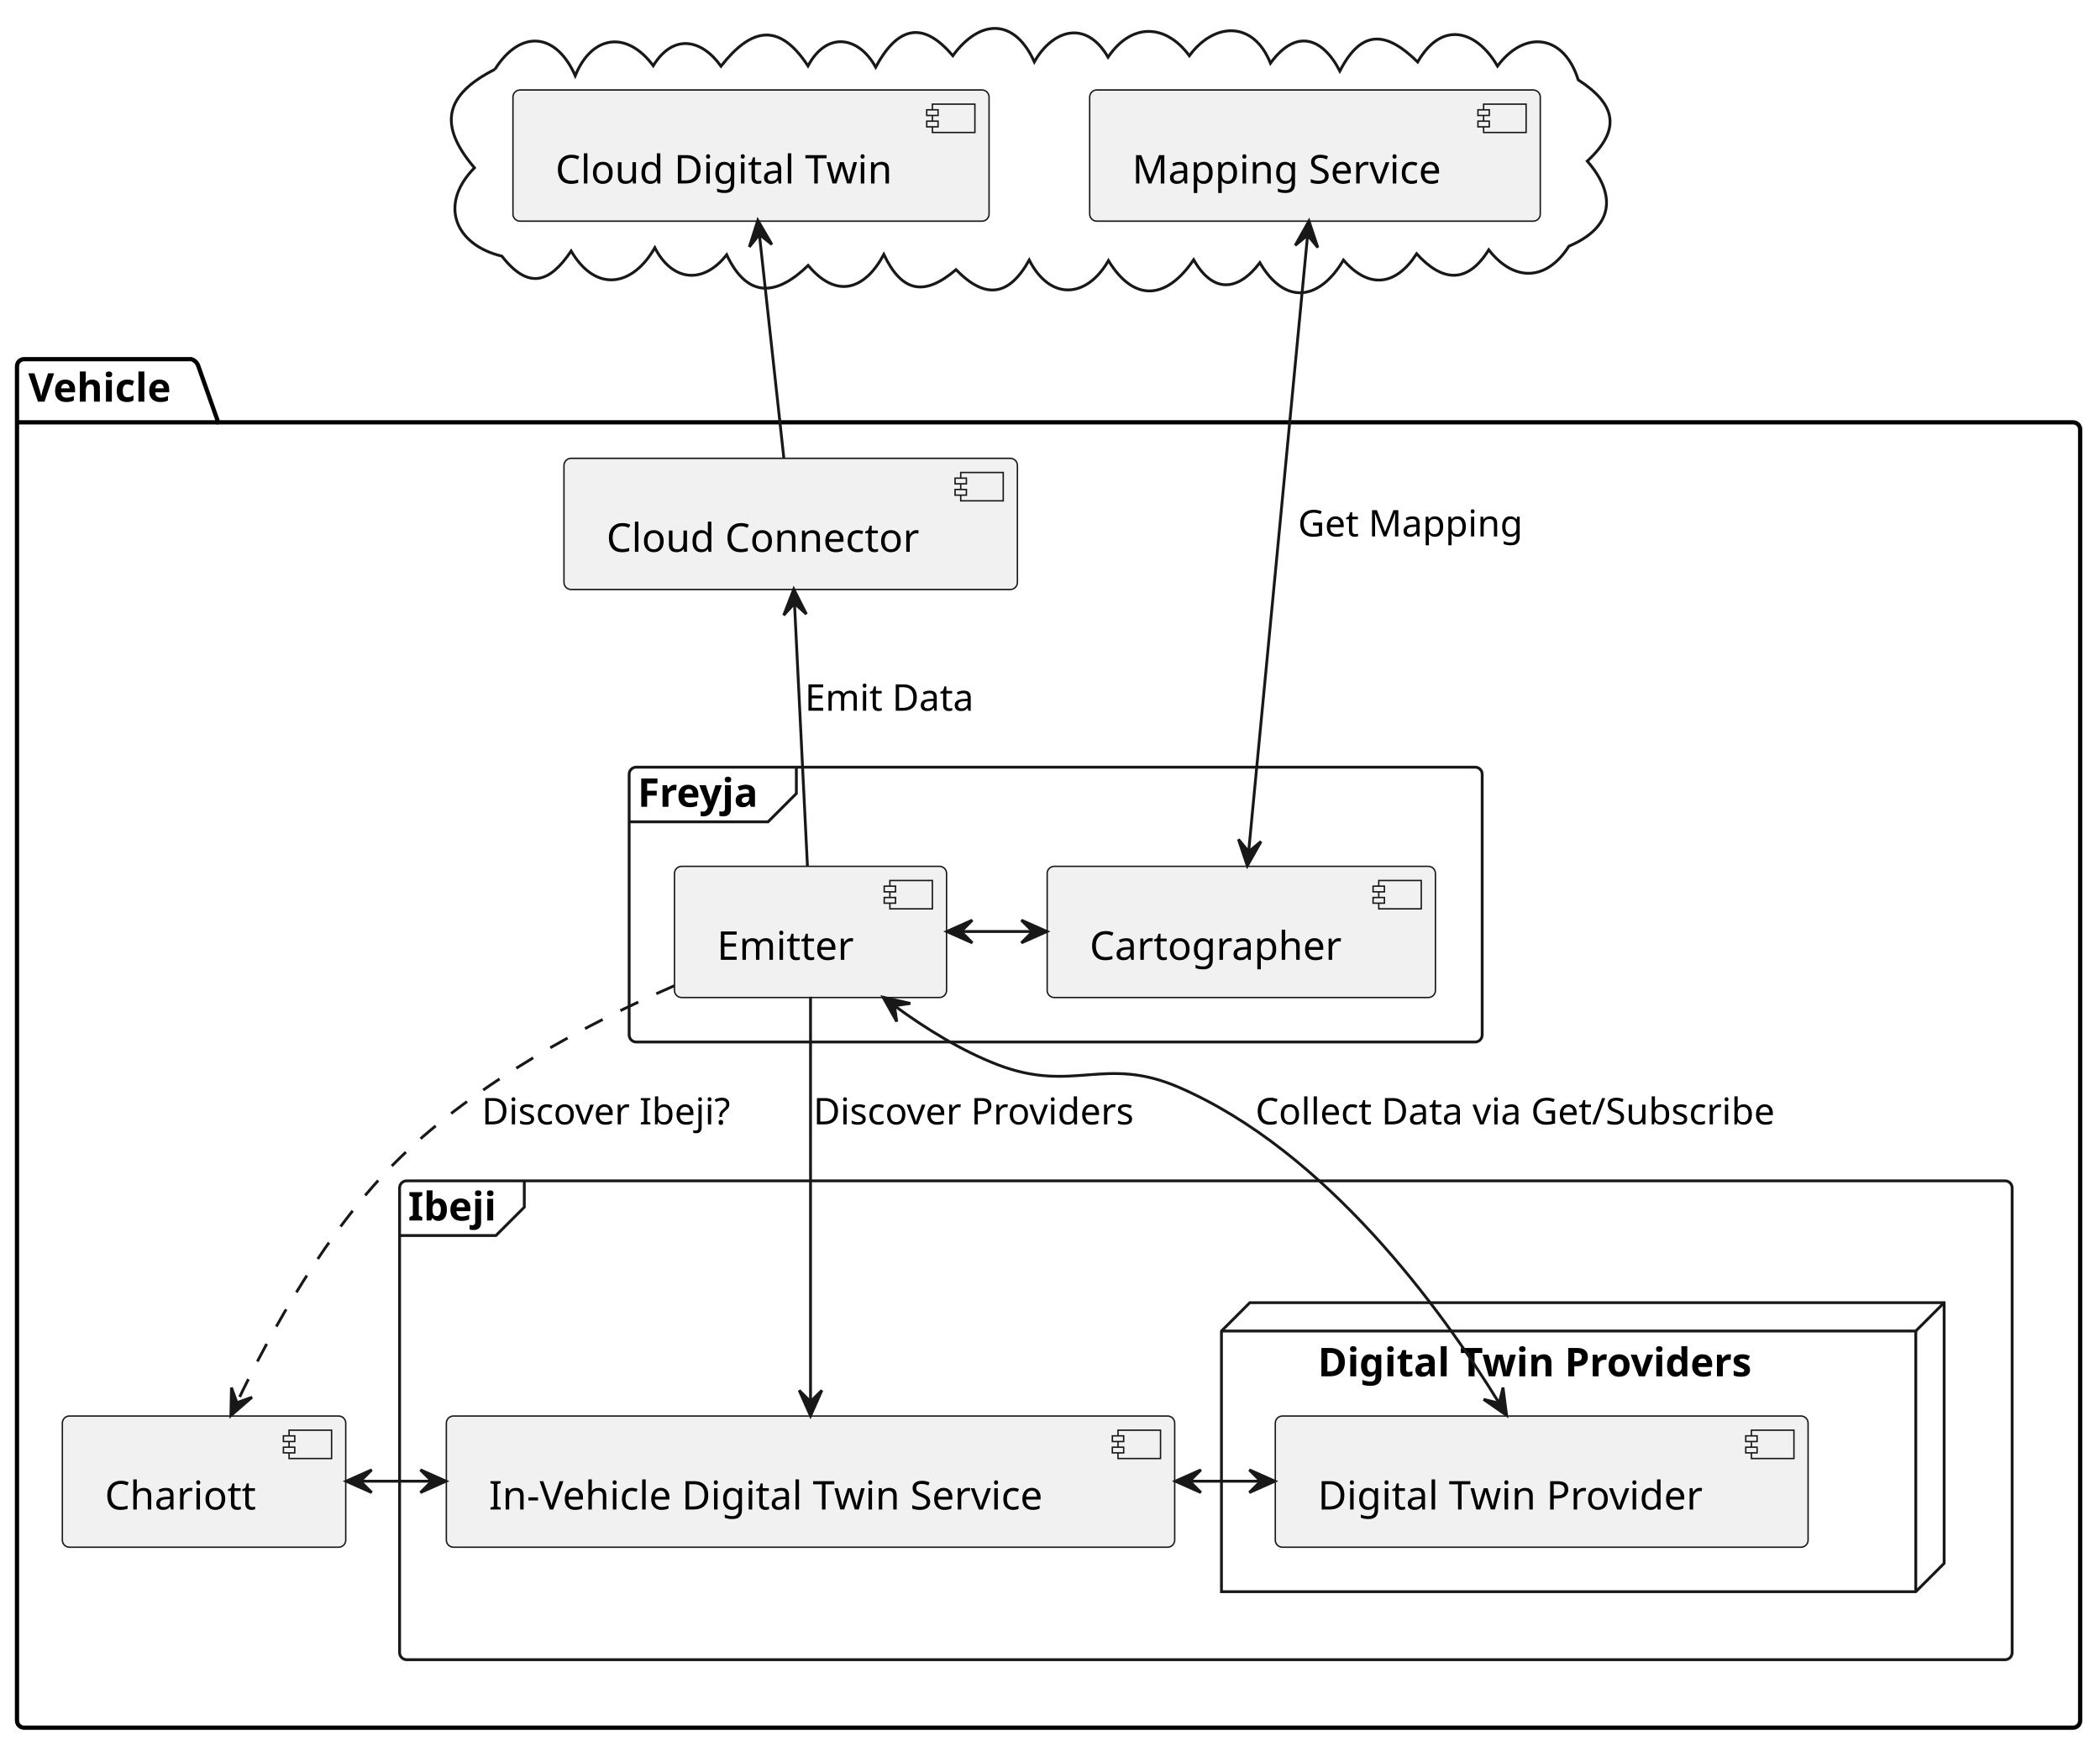
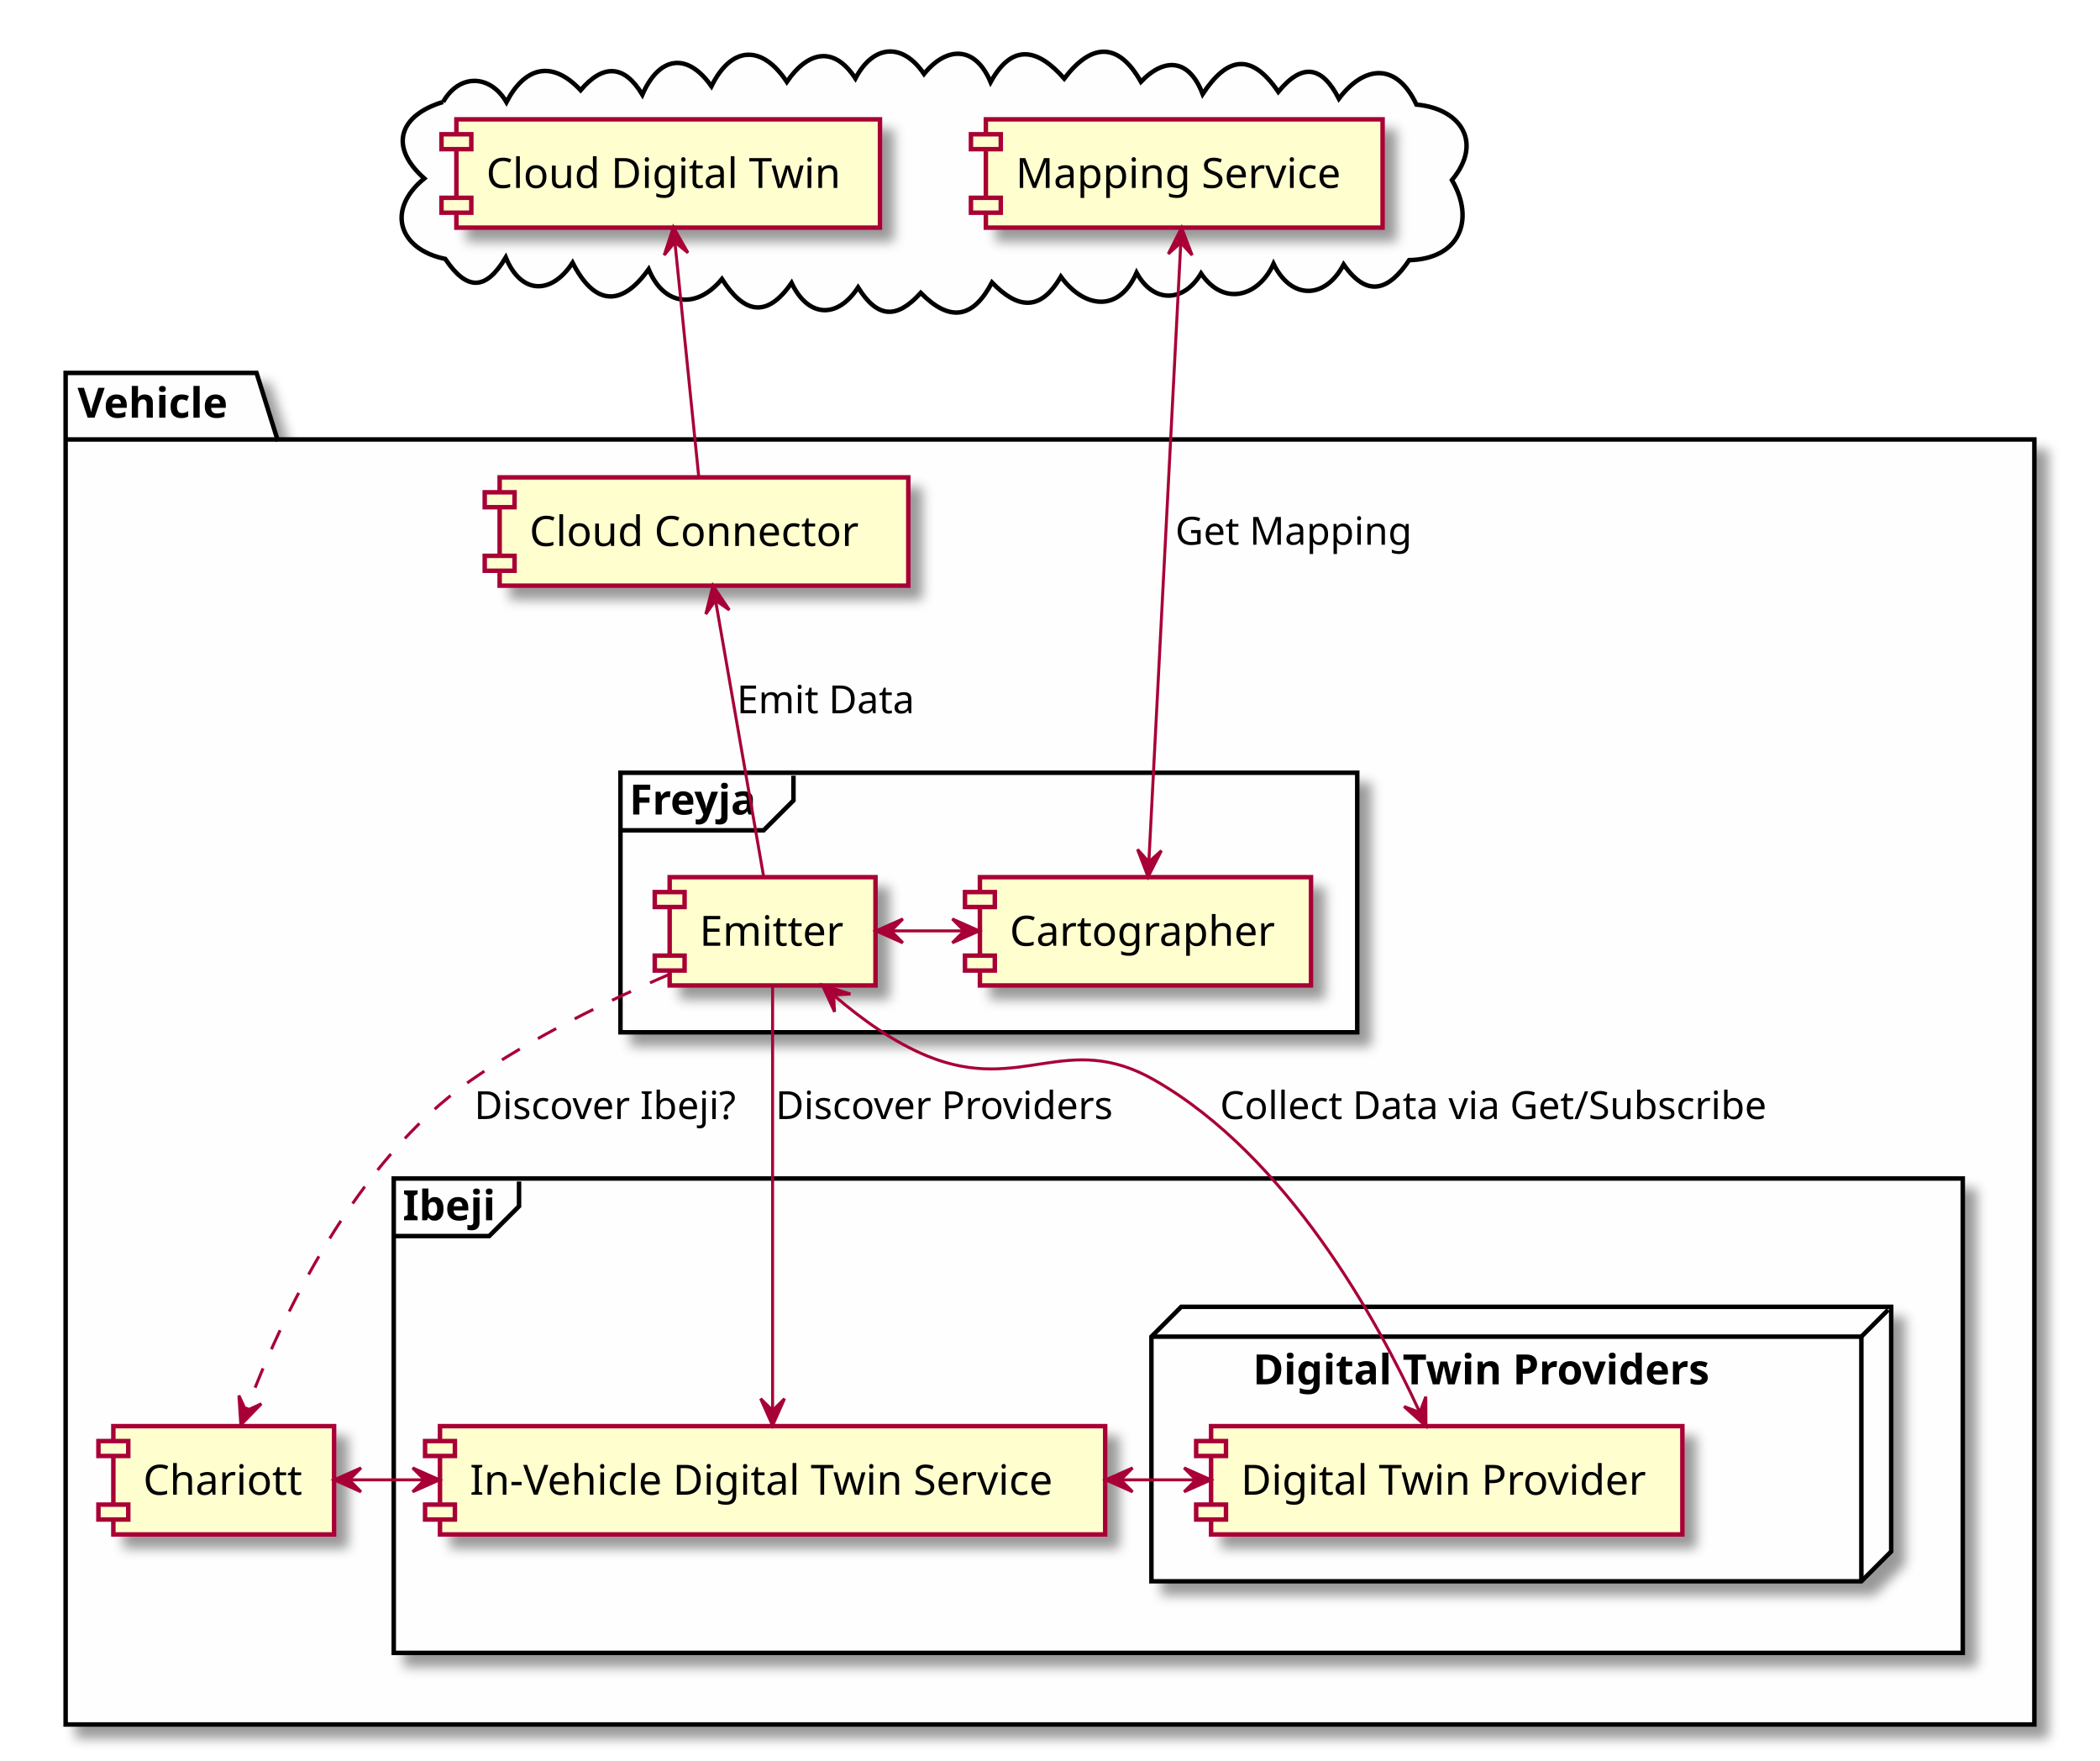
- <svg xmlns="http://www.w3.org/2000/svg" contentStyleType="text/css" height="616px" preserveAspectRatio="none" style="width:741px;height:616px;background:#FFFFFF;" version="1.1" viewBox="0 0 741 616" width="741px" zoomAndPan="magnify">
-   <defs />
+ <svg xmlns="http://www.w3.org/2000/svg" contentScriptType="application/ecmascript" contentStyleType="text/css" height="590px" preserveAspectRatio="none" style="width:704px;height:590px;background:#FEFEFE;" version="1.1" viewBox="0 0 704 590" width="704px" zoomAndPan="magnify">
+   <defs>
+     <filter height="300%" id="f1e7eqevmt9he" width="300%" x="-1" y="-1">
+       <feGaussianBlur result="blurOut" stdDeviation="2.0" />
+       <feColorMatrix in="blurOut" result="blurOut2" type="matrix" values="0 0 0 0 0 0 0 0 0 0 0 0 0 0 0 0 0 0 .4 0" />
+       <feOffset dx="4.0" dy="4.0" in="blurOut2" result="blurOut3" />
+       <feBlend in="SourceGraphic" in2="blurOut3" mode="normal" />
+     </filter>
+   </defs>
  <g>
-     <g id="cluster_##2">
-       <path d="M174.629,24.474 C183.694,10.212 196.244,11.468 202.978,26.714 C208.843,12.363 221.204,10.676 230.502,23.199 C237.524,11.795 247.53,13.721 254.409,23.362 C264.776,10.161 274.665,7.324 285.111,23.278 C291.625,11.039 302.902,12.618 308.991,23.713 C316.19,10.316 325.05,6.42 336.205,19.673 C345.542,6.916 357.792,6 364.974,21.841 C371.3,10.669 383.083,6.613 390.985,20.185 C399.084,8.133 411.161,8.15 419.674,19.683 C428.255,7.939 442.181,7.049 448.293,22.301 C457.242,10.034 466.578,13.103 472.778,25.078 C480.569,9.882 489.443,11.252 500.238,21.884 C508.87,6.86 521.173,10.863 528.397,23.327 C538.187,10.197 552.01,12.39 556.875,28.177 C570.03,36.699 572.342,45.507 560.078,56.866 C570.713,69.036 569.076,80.321 553.62,86.876 C545.755,99.212 534.273,99.617 525.314,88.177 C517.642,100.497 508.744,99.329 499.872,89.56 C492.642,100.774 483.144,102.217 474.047,91.787 C465.872,105.658 453.659,108.267 444.551,92.721 C436.752,102.944 427.998,103.606 421.194,91.672 C412.075,105.173 400.534,107.371 391.124,91.975 C383.491,105.268 370.614,106.319 363.169,91.785 C355.954,104.7 347.625,105.709 337.335,95.174 C326.125,104.738 318.239,103.153 311.865,89.799 C305.274,102.108 295.301,105.78 285.161,93.682 C274.261,104.277 263.849,105.715 256.414,89.909 C248.087,100.534 237.18,99.31 231.058,87.425 C223.344,100.994 210.371,103.592 201.526,88.594 C193.928,99.925 186.407,102.339 177.089,90.4 C160.64,86.473 154.62,72.225 167.419,59.226 C154.382,43.957 157.054,33.392 174.629,24.474 " fill="none" style="stroke:#181818;stroke-width:1.0;" />
-     </g>
-     <g id="cluster_Vehicle">
-       <path d="M8.5,126.756 L67.5,126.756 A3.75,3.75 0 0 1 70,129.256 L77,149.053 L731.5,149.053 A2.5,2.5 0 0 1 734,151.553 L734,607.256 A2.5,2.5 0 0 1 731.5,609.756 L8.5,609.756 A2.5,2.5 0 0 1 6,607.256 L6,129.256 A2.5,2.5 0 0 1 8.5,126.756 " fill="none" style="stroke:#000000;stroke-width:1.5;" />
-       <line style="stroke:#000000;stroke-width:1.5;" x1="6" x2="77" y1="149.053" y2="149.053" />
-       <text fill="#000000" font-family="sans-serif" font-size="14" font-weight="bold" lengthAdjust="spacing" textLength="58" x="10" y="141.751">Vehicle</text>
-     </g>
-     <g id="cluster_Freyja">
-       <rect fill="none" height="97" rx="2.5" ry="2.5" style="stroke:#181818;stroke-width:1.0;" width="301" x="222" y="270.756" />
-       <path d="M281,270.756 L281,280.053 L271,290.053 L222,290.053 " fill="none" style="stroke:#181818;stroke-width:1.0;" />
-       <text fill="#000000" font-family="sans-serif" font-size="14" font-weight="bold" lengthAdjust="spacing" textLength="49" x="225" y="284.751">Freyja</text>
-     </g>
-     <g id="cluster_Ibeji">
-       <rect fill="none" height="169" rx="2.5" ry="2.5" style="stroke:#181818;stroke-width:1.0;" width="569" x="141" y="416.756" />
-       <path d="M185,416.756 L185,426.053 L175,436.053 L141,436.053 " fill="none" style="stroke:#181818;stroke-width:1.0;" />
-       <text fill="#000000" font-family="sans-serif" font-size="14" font-weight="bold" lengthAdjust="spacing" textLength="34" x="144" y="430.751">Ibeji</text>
-     </g>
-     <g id="cluster_Digital Twin Providers">
-       <polygon fill="none" points="431,469.756,441,459.756,686,459.756,686,551.756,676,561.756,431,561.756,431,469.756" style="stroke:#181818;stroke-width:1.0;" />
-       <line style="stroke:#181818;stroke-width:1.0;" x1="676" x2="686" y1="469.756" y2="459.756" />
-       <line style="stroke:#181818;stroke-width:1.0;" x1="431" x2="676" y1="469.756" y2="469.756" />
-       <line style="stroke:#181818;stroke-width:1.0;" x1="676" x2="676" y1="469.756" y2="561.756" />
-       <text fill="#000000" font-family="sans-serif" font-size="14" font-weight="bold" lengthAdjust="spacing" textLength="179" x="465" y="485.751">Digital Twin Providers</text>
-     </g>
-     <g id="elem_Cloud Digital Twin">
-       <rect fill="#F1F1F1" height="46.297" rx="2.5" ry="2.5" style="stroke:#181818;stroke-width:0.5;" width="168" x="181" y="31.756" />
-       <rect fill="#F1F1F1" height="10" style="stroke:#181818;stroke-width:0.5;" width="15" x="329" y="36.756" />
-       <rect fill="#F1F1F1" height="2" style="stroke:#181818;stroke-width:0.5;" width="4" x="327" y="38.756" />
-       <rect fill="#F1F1F1" height="2" style="stroke:#181818;stroke-width:0.5;" width="4" x="327" y="42.756" />
-       <text fill="#000000" font-family="sans-serif" font-size="14" lengthAdjust="spacing" textLength="128" x="196" y="64.751">Cloud Digital Twin</text>
-     </g>
-     <g id="elem_Mapping Service">
-       <rect fill="#F1F1F1" height="46.297" rx="2.5" ry="2.5" style="stroke:#181818;stroke-width:0.5;" width="159" x="384.5" y="31.756" />
-       <rect fill="#F1F1F1" height="10" style="stroke:#181818;stroke-width:0.5;" width="15" x="523.5" y="36.756" />
-       <rect fill="#F1F1F1" height="2" style="stroke:#181818;stroke-width:0.5;" width="4" x="521.5" y="38.756" />
-       <rect fill="#F1F1F1" height="2" style="stroke:#181818;stroke-width:0.5;" width="4" x="521.5" y="42.756" />
-       <text fill="#000000" font-family="sans-serif" font-size="14" lengthAdjust="spacing" textLength="119" x="399.5" y="64.751">Mapping Service</text>
-     </g>
-     <g id="elem_Chariott">
-       <rect fill="#F1F1F1" height="46.297" rx="2.5" ry="2.5" style="stroke:#181818;stroke-width:0.5;" width="100" x="22" y="499.756" />
-       <rect fill="#F1F1F1" height="10" style="stroke:#181818;stroke-width:0.5;" width="15" x="102" y="504.756" />
-       <rect fill="#F1F1F1" height="2" style="stroke:#181818;stroke-width:0.5;" width="4" x="100" y="506.756" />
-       <rect fill="#F1F1F1" height="2" style="stroke:#181818;stroke-width:0.5;" width="4" x="100" y="510.756" />
-       <text fill="#000000" font-family="sans-serif" font-size="14" lengthAdjust="spacing" textLength="60" x="37" y="532.751">Chariott</text>
-     </g>
-     <g id="elem_Cloud Connector">
-       <rect fill="#F1F1F1" height="46.297" rx="2.5" ry="2.5" style="stroke:#181818;stroke-width:0.5;" width="160" x="199" y="161.756" />
-       <rect fill="#F1F1F1" height="10" style="stroke:#181818;stroke-width:0.5;" width="15" x="339" y="166.756" />
-       <rect fill="#F1F1F1" height="2" style="stroke:#181818;stroke-width:0.5;" width="4" x="337" y="168.756" />
-       <rect fill="#F1F1F1" height="2" style="stroke:#181818;stroke-width:0.5;" width="4" x="337" y="172.756" />
-       <text fill="#000000" font-family="sans-serif" font-size="14" lengthAdjust="spacing" textLength="120" x="214" y="194.751">Cloud Connector</text>
-     </g>
-     <g id="elem_Cartographer">
-       <rect fill="#F1F1F1" height="46.297" rx="2.5" ry="2.5" style="stroke:#181818;stroke-width:0.5;" width="137" x="369.5" y="305.756" />
-       <rect fill="#F1F1F1" height="10" style="stroke:#181818;stroke-width:0.5;" width="15" x="486.5" y="310.756" />
-       <rect fill="#F1F1F1" height="2" style="stroke:#181818;stroke-width:0.5;" width="4" x="484.5" y="312.756" />
-       <rect fill="#F1F1F1" height="2" style="stroke:#181818;stroke-width:0.5;" width="4" x="484.5" y="316.756" />
-       <text fill="#000000" font-family="sans-serif" font-size="14" lengthAdjust="spacing" textLength="97" x="384.5" y="338.751">Cartographer</text>
-     </g>
-     <g id="elem_Emitter">
-       <rect fill="#F1F1F1" height="46.297" rx="2.5" ry="2.5" style="stroke:#181818;stroke-width:0.5;" width="96" x="238" y="305.756" />
-       <rect fill="#F1F1F1" height="10" style="stroke:#181818;stroke-width:0.5;" width="15" x="314" y="310.756" />
-       <rect fill="#F1F1F1" height="2" style="stroke:#181818;stroke-width:0.5;" width="4" x="312" y="312.756" />
-       <rect fill="#F1F1F1" height="2" style="stroke:#181818;stroke-width:0.5;" width="4" x="312" y="316.756" />
-       <text fill="#000000" font-family="sans-serif" font-size="14" lengthAdjust="spacing" textLength="56" x="253" y="338.751">Emitter</text>
-     </g>
-     <g id="elem_ivdts">
-       <rect fill="#F1F1F1" height="46.297" rx="2.5" ry="2.5" style="stroke:#181818;stroke-width:0.5;" width="257" x="157.5" y="499.756" />
-       <rect fill="#F1F1F1" height="10" style="stroke:#181818;stroke-width:0.5;" width="15" x="394.5" y="504.756" />
-       <rect fill="#F1F1F1" height="2" style="stroke:#181818;stroke-width:0.5;" width="4" x="392.5" y="506.756" />
-       <rect fill="#F1F1F1" height="2" style="stroke:#181818;stroke-width:0.5;" width="4" x="392.5" y="510.756" />
-       <text fill="#000000" font-family="sans-serif" font-size="14" lengthAdjust="spacing" textLength="217" x="172.5" y="532.751">In-Vehicle Digital Twin Service</text>
-     </g>
-     <g id="elem_provider">
-       <rect fill="#F1F1F1" height="46.297" rx="2.5" ry="2.5" style="stroke:#181818;stroke-width:0.5;" width="188" x="450" y="499.756" />
-       <rect fill="#F1F1F1" height="10" style="stroke:#181818;stroke-width:0.5;" width="15" x="618" y="504.756" />
-       <rect fill="#F1F1F1" height="2" style="stroke:#181818;stroke-width:0.5;" width="4" x="616" y="506.756" />
-       <rect fill="#F1F1F1" height="2" style="stroke:#181818;stroke-width:0.5;" width="4" x="616" y="510.756" />
-       <text fill="#000000" font-family="sans-serif" font-size="14" lengthAdjust="spacing" textLength="148" x="465" y="532.751">Digital Twin Provider</text>
-     </g>
-     <g id="link_Emitter_Cartographer">
-       <path d="M339.335,328.756 C347.636,328.756 355.937,328.756 364.237,328.756 " fill="none" id="Emitter-Cartographer" style="stroke:#181818;stroke-width:1.0;" />
-       <polygon fill="#181818" points="334.094,328.756,343.094,332.756,339.094,328.756,343.094,324.756,334.094,328.756" style="stroke:#181818;stroke-width:1.0;" />
-       <polygon fill="#181818" points="369.406,328.756,360.406,324.756,364.406,328.756,360.406,332.756,369.406,328.756" style="stroke:#181818;stroke-width:1.0;" />
-     </g>
-     <g id="link_Cloud Connector_Emitter">
-       <path d="M280.35,213.146 C281.68,240.113 283.684,280.78 284.914,305.724 " fill="none" id="Cloud Connector-backto-Emitter" style="stroke:#181818;stroke-width:1.0;" />
-       <polygon fill="#181818" points="280.094,207.944,276.544,217.13,280.341,212.938,284.534,216.735,280.094,207.944" style="stroke:#181818;stroke-width:1.0;" />
-       <text fill="#000000" font-family="sans-serif" font-size="13" lengthAdjust="spacing" textLength="64" x="284" y="250.823">Emit Data</text>
-     </g>
-     <g id="link_Mapping Service_Cartographer">
-       <path d="M461.394,83.021 C456.414,135.12 445.599,248.263 440.613,300.418 " fill="none" id="Mapping Service-Cartographer" style="stroke:#181818;stroke-width:1.0;" />
-       <polygon fill="#181818" points="461.872,78.015,457.034,86.593,461.396,82.992,464.998,87.354,461.872,78.015" style="stroke:#181818;stroke-width:1.0;" />
-       <polygon fill="#181818" points="440.121,305.571,444.959,296.992,440.597,300.593,436.995,296.231,440.121,305.571" style="stroke:#181818;stroke-width:1.0;" />
-       <text fill="#000000" font-family="sans-serif" font-size="13" lengthAdjust="spacing" textLength="80" x="458" y="189.323">Get Mapping</text>
-     </g>
-     <g id="link_Cloud Digital Twin_Cloud Connector">
-       <path d="M267.968,82.896 C270.531,106.329 274.188,139.764 276.578,161.611 " fill="none" id="Cloud Digital Twin-backto-Cloud Connector" style="stroke:#181818;stroke-width:1.0;" />
-       <polygon fill="#181818" points="267.407,77.76,264.411,87.142,267.951,82.73,272.363,86.271,267.407,77.76" style="stroke:#181818;stroke-width:1.0;" />
-     </g>
-     <g id="link_Emitter_Chariott">
-       <path d="M237.979,347.877 C207.47,361.198 168.659,381.687 141,408.756 C115.434,433.777 95.452,470.136 83.713,494.802 " fill="none" id="Emitter-to-Chariott" style="stroke:#181818;stroke-width:1.0;stroke-dasharray:7.0,7.0;" />
-       <polygon fill="#181818" points="81.477,499.573,88.919,493.122,83.599,495.046,81.676,489.726,81.477,499.573" style="stroke:#181818;stroke-width:1.0;" />
-       <text fill="#000000" font-family="sans-serif" font-size="13" lengthAdjust="spacing" textLength="92" x="170" y="396.823">Discover Ibeji?</text>
-     </g>
-     <g id="link_Emitter_ivdts">
-       <path d="M286,351.781 C286,386.987 286,455.873 286,494.259 " fill="none" id="Emitter-to-ivdts" style="stroke:#181818;stroke-width:1.0;" />
-       <polygon fill="#181818" points="286,499.693,290,490.693,286,494.693,282,490.693,286,499.693" style="stroke:#181818;stroke-width:1.0;" />
-       <text fill="#000000" font-family="sans-serif" font-size="13" lengthAdjust="spacing" textLength="120" x="287" y="396.823">Discover Providers</text>
-     </g>
-     <g id="link_Emitter_provider">
-       <path d="M315.789,355.09 C326.557,362.961 339.223,370.851 352,375.756 C378.762,386.029 389.705,372.341 416,383.756 C468.067,406.358 508.407,461.822 528.963,495.147 " fill="none" id="Emitter-provider" style="stroke:#181818;stroke-width:1.0;" />
-       <polygon fill="#181818" points="311.606,351.964,316.422,360.555,315.611,354.956,321.21,354.146,311.606,351.964" style="stroke:#181818;stroke-width:1.0;" />
-       <polygon fill="#181818" points="531.611,499.497,530.348,489.729,529.011,495.226,523.515,493.889,531.611,499.497" style="stroke:#181818;stroke-width:1.0;" />
-       <text fill="#000000" font-family="sans-serif" font-size="13" lengthAdjust="spacing" textLength="194" x="443" y="396.823">Collect Data via Get/Subscribe</text>
-     </g>
-     <g id="link_Chariott_ivdts">
-       <path d="M127.381,522.756 C135.656,522.756 143.93,522.756 152.205,522.756 " fill="none" id="Chariott-ivdts" style="stroke:#181818;stroke-width:1.0;" />
-       <polygon fill="#181818" points="122.156,522.756,131.156,526.756,127.156,522.756,131.156,518.756,122.156,522.756" style="stroke:#181818;stroke-width:1.0;" />
-       <polygon fill="#181818" points="157.357,522.756,148.357,518.756,152.357,522.756,148.357,526.756,157.357,522.756" style="stroke:#181818;stroke-width:1.0;" />
-     </g>
-     <g id="link_ivdts_provider">
-       <path d="M419.957,522.756 C428.205,522.756 436.454,522.756 444.702,522.756 " fill="none" id="ivdts-provider" style="stroke:#181818;stroke-width:1.0;" />
-       <polygon fill="#181818" points="414.748,522.756,423.748,526.756,419.748,522.756,423.748,518.756,414.748,522.756" style="stroke:#181818;stroke-width:1.0;" />
-       <polygon fill="#181818" points="449.838,522.756,440.838,518.756,444.838,522.756,440.838,526.756,449.838,522.756" style="stroke:#181818;stroke-width:1.0;" />
-     </g>
+     <path d="M148.545,34.174 C153.997,24.562 164.381,24.939 169.781,34.232 C175.888,22.484 184.994,19.933 194.646,30.234 C202.107,21.438 209.257,21.553 215.347,31.73 C220.77,19.257 230.11,17.04 238.501,28.906 C245.263,15.227 255.5,14.945 263.781,27.438 C270.33,17.825 279.157,14.652 286.773,26.282 C292.662,15.084 302.445,13.999 309.768,24.781 C317.484,15.302 327.031,15.396 332.086,27.529 C339.522,13.986 348.228,16.621 356.78,26.345 C365.605,14.698 374.704,13.622 382.48,27.404 C390.796,18.792 398.845,20.102 403.174,31.523 C411.459,18.983 419.487,17.545 428.534,30.773 C436.571,20.99 443.167,22.039 448.845,33.075 C457.444,21.758 468.195,20.905 474.853,35.057 C489.145,36.287 497.531,47.343 486.749,60.361 C494.701,73.907 489.091,86.811 472.411,87.193 C465.782,97.087 458.485,100.201 450.44,88.644 C444.3,100.363 432.84,100.603 426.935,88.413 C422.147,99.14 410.39,103.082 402.647,91.653 C396.792,101.468 386.656,101.74 381.026,91.411 C374.847,105.374 363.06,102.912 355.636,92.721 C348.803,104.552 341.142,103.554 332.555,94.677 C326.121,106.924 318.321,107.931 308.672,98.164 C300.538,107.121 294.116,106.637 287.66,96.332 C280.673,107.033 270.851,106.406 265.37,94.826 C256.872,107.097 249.198,104.764 242.023,93.512 C233.8,103.532 222.655,102.881 217.452,90.237 C208.015,103.427 199.061,101.976 191.961,88.041 C184.956,98.806 174.723,98.885 169.554,86.28 C162.858,97.515 156.494,97.51 149.259,86.778 C133.743,83.615 129.262,70.384 142.241,59.806 C129.968,48.92 134.153,38.502 148.545,34.174 " fill="#FEFEFE" style="stroke: #000000; stroke-width: 1.5;" />
+     <polygon fill="#FEFEFE" filter="url(#f1e7eqevmt9he)" points="22,125,86,125,93,147.297,682,147.297,682,578,22,578,22,125" style="stroke: #000000; stroke-width: 1.5;" />
+     <line style="stroke: #000000; stroke-width: 1.5;" x1="22" x2="93" y1="147.297" y2="147.297" />
+     <text fill="#000000" font-family="sans-serif" font-size="14" font-weight="bold" lengthAdjust="spacingAndGlyphs" textLength="58" x="26" y="139.995">Vehicle</text>
+     <rect fill="#FEFEFE" filter="url(#f1e7eqevmt9he)" height="87" style="stroke: #000000; stroke-width: 1.5;" width="247" x="208" y="259" />
+     <path d="M266,260 L266,268.297 L256,278.297 L208,278.297 " fill="none" style="stroke: #000000; stroke-width: 1.5;" />
+     <text fill="#000000" font-family="sans-serif" font-size="14" font-weight="bold" lengthAdjust="spacingAndGlyphs" textLength="48" x="211" y="272.995">Freyja</text>
+     <rect fill="#FEFEFE" filter="url(#f1e7eqevmt9he)" height="159" style="stroke: #000000; stroke-width: 1.5;" width="526" x="132" y="395" />
+     <path d="M174,396 L174,404.297 L164,414.297 L132,414.297 " fill="none" style="stroke: #000000; stroke-width: 1.5;" />
+     <text fill="#000000" font-family="sans-serif" font-size="14" font-weight="bold" lengthAdjust="spacingAndGlyphs" textLength="32" x="135" y="408.995">Ibeji</text>
+     <polygon fill="#FEFEFE" filter="url(#f1e7eqevmt9he)" points="386,448,396,438,634,438,634,520,624,530,386,530,386,448" style="stroke: #000000; stroke-width: 1.5;" />
+     <line style="stroke: #000000; stroke-width: 1.5;" x1="624" x2="633" y1="448" y2="439" />
+     <line style="stroke: #000000; stroke-width: 1.5;" x1="386" x2="624" y1="448" y2="448" />
+     <line style="stroke: #000000; stroke-width: 1.5;" x1="624" x2="624" y1="448" y2="530" />
+     <text fill="#000000" font-family="sans-serif" font-size="14" font-weight="bold" lengthAdjust="spacingAndGlyphs" textLength="172" x="420" y="463.995">Digital Twin Providers</text>
+     <rect fill="#FEFECE" filter="url(#f1e7eqevmt9he)" height="36.297" style="stroke: #A80036; stroke-width: 1.5;" width="142" x="153" y="40" />
+     <rect fill="#FEFECE" height="5" style="stroke: #A80036; stroke-width: 1.5;" width="10" x="148" y="45" />
+     <rect fill="#FEFECE" height="5" style="stroke: #A80036; stroke-width: 1.5;" width="10" x="148" y="66.297" />
+     <text fill="#000000" font-family="sans-serif" font-size="14" lengthAdjust="spacingAndGlyphs" textLength="122" x="163" y="62.995">Cloud Digital Twin</text>
+     <rect fill="#FEFECE" filter="url(#f1e7eqevmt9he)" height="36.297" style="stroke: #A80036; stroke-width: 1.5;" width="133" x="330.5" y="40" />
+     <rect fill="#FEFECE" height="5" style="stroke: #A80036; stroke-width: 1.5;" width="10" x="325.5" y="45" />
+     <rect fill="#FEFECE" height="5" style="stroke: #A80036; stroke-width: 1.5;" width="10" x="325.5" y="66.297" />
+     <text fill="#000000" font-family="sans-serif" font-size="14" lengthAdjust="spacingAndGlyphs" textLength="113" x="340.5" y="62.995">Mapping Service</text>
+     <rect fill="#FEFECE" filter="url(#f1e7eqevmt9he)" height="36.297" style="stroke: #A80036; stroke-width: 1.5;" width="74" x="38" y="478" />
+     <rect fill="#FEFECE" height="5" style="stroke: #A80036; stroke-width: 1.5;" width="10" x="33" y="483" />
+     <rect fill="#FEFECE" height="5" style="stroke: #A80036; stroke-width: 1.5;" width="10" x="33" y="504.297" />
+     <text fill="#000000" font-family="sans-serif" font-size="14" lengthAdjust="spacingAndGlyphs" textLength="54" x="48" y="500.995">Chariott</text>
+     <rect fill="#FEFECE" filter="url(#f1e7eqevmt9he)" height="36.297" style="stroke: #A80036; stroke-width: 1.5;" width="137" x="167.5" y="160" />
+     <rect fill="#FEFECE" height="5" style="stroke: #A80036; stroke-width: 1.5;" width="10" x="162.5" y="165" />
+     <rect fill="#FEFECE" height="5" style="stroke: #A80036; stroke-width: 1.5;" width="10" x="162.5" y="186.297" />
+     <text fill="#000000" font-family="sans-serif" font-size="14" lengthAdjust="spacingAndGlyphs" textLength="117" x="177.5" y="182.995">Cloud Connector</text>
+     <rect fill="#FEFECE" filter="url(#f1e7eqevmt9he)" height="36.297" style="stroke: #A80036; stroke-width: 1.5;" width="111" x="328.5" y="294" />
+     <rect fill="#FEFECE" height="5" style="stroke: #A80036; stroke-width: 1.5;" width="10" x="323.5" y="299" />
+     <rect fill="#FEFECE" height="5" style="stroke: #A80036; stroke-width: 1.5;" width="10" x="323.5" y="320.297" />
+     <text fill="#000000" font-family="sans-serif" font-size="14" lengthAdjust="spacingAndGlyphs" textLength="91" x="338.5" y="316.995">Cartographer</text>
+     <rect fill="#FEFECE" filter="url(#f1e7eqevmt9he)" height="36.297" style="stroke: #A80036; stroke-width: 1.5;" width="69" x="224.5" y="294" />
+     <rect fill="#FEFECE" height="5" style="stroke: #A80036; stroke-width: 1.5;" width="10" x="219.5" y="299" />
+     <rect fill="#FEFECE" height="5" style="stroke: #A80036; stroke-width: 1.5;" width="10" x="219.5" y="320.297" />
+     <text fill="#000000" font-family="sans-serif" font-size="14" lengthAdjust="spacingAndGlyphs" textLength="49" x="234.5" y="316.995">Emitter</text>
+     <rect fill="#FEFECE" filter="url(#f1e7eqevmt9he)" height="36.297" style="stroke: #A80036; stroke-width: 1.5;" width="223" x="147.5" y="478" />
+     <rect fill="#FEFECE" height="5" style="stroke: #A80036; stroke-width: 1.5;" width="10" x="142.5" y="483" />
+     <rect fill="#FEFECE" height="5" style="stroke: #A80036; stroke-width: 1.5;" width="10" x="142.5" y="504.297" />
+     <text fill="#000000" font-family="sans-serif" font-size="14" lengthAdjust="spacingAndGlyphs" textLength="203" x="157.5" y="500.995">In-Vehicle Digital Twin Service</text>
+     <rect fill="#FEFECE" filter="url(#f1e7eqevmt9he)" height="36.297" style="stroke: #A80036; stroke-width: 1.5;" width="158" x="406" y="478" />
+     <rect fill="#FEFECE" height="5" style="stroke: #A80036; stroke-width: 1.5;" width="10" x="401" y="483" />
+     <rect fill="#FEFECE" height="5" style="stroke: #A80036; stroke-width: 1.5;" width="10" x="401" y="504.297" />
+     <text fill="#000000" font-family="sans-serif" font-size="14" lengthAdjust="spacingAndGlyphs" textLength="138" x="416" y="500.995">Digital Twin Provider</text>
+     <path d="M298.8,312 C306.93,312 315.06,312 323.19,312 " fill="none" id="Emitter-Cartographer" style="stroke: #A80036; stroke-width: 1.0;" />
+     <polygon fill="#A80036" points="328.25,312,319.25,308,323.25,312,319.25,316,328.25,312" style="stroke: #A80036; stroke-width: 1.0;" />
+     <polygon fill="#A80036" points="293.67,312,302.67,316,298.67,312,302.67,308,293.67,312" style="stroke: #A80036; stroke-width: 1.0;" />
+     <path d="M239.88,201.24 C244.42,227.33 251.86,270.02 255.99,293.74 " fill="none" id="Cloud Connector&lt;-Emitter" style="stroke: #A80036; stroke-width: 1.0;" />
+     <polygon fill="#A80036" points="239.01,196.26,236.611,205.812,239.867,201.186,244.493,204.441,239.01,196.26" style="stroke: #A80036; stroke-width: 1.0;" />
+     <text fill="#000000" font-family="sans-serif" font-size="13" lengthAdjust="spacingAndGlyphs" textLength="64" x="247" y="239.067">Emit Data</text>
+     <path d="M395.84,81.48 C393.37,129.35 387.62,240.91 385.15,288.66 " fill="none" id="Mapping Service-Cartographer" style="stroke: #A80036; stroke-width: 1.0;" />
+     <polygon fill="#A80036" points="384.88,293.89,389.337,285.107,385.137,288.897,381.348,284.696,384.88,293.89" style="stroke: #A80036; stroke-width: 1.0;" />
+     <polygon fill="#A80036" points="396.11,76.32,391.653,85.103,395.853,81.313,399.642,85.514,396.11,76.32" style="stroke: #A80036; stroke-width: 1.0;" />
+     <text fill="#000000" font-family="sans-serif" font-size="13" lengthAdjust="spacingAndGlyphs" textLength="81" x="394" y="182.567">Get Mapping</text>
+     <path d="M226.28,81.4 C228.6,104.21 232.15,139.1 234.25,159.82 " fill="none" id="Cloud Digital Twin&lt;-Cloud Connector" style="stroke: #A80036; stroke-width: 1.0;" />
+     <polygon fill="#A80036" points="225.74,76.16,222.661,85.515,226.24,81.135,230.621,84.715,225.74,76.16" style="stroke: #A80036; stroke-width: 1.0;" />
+     <path d="M224.32,326.6 C204.11,335.29 178.63,347.62 158,362 C118.53,389.51 93.99,442.45 82.59,472.57 " fill="none" id="Emitter-&gt;Chariott" style="stroke: #A80036; stroke-width: 1.0; stroke-dasharray: 7.0,7.0;" />
+     <polygon fill="#A80036" points="80.74,477.57,87.601,470.504,82.466,472.877,80.092,467.743,80.74,477.57" style="stroke: #A80036; stroke-width: 1.0;" />
+     <text fill="#000000" font-family="sans-serif" font-size="13" lengthAdjust="spacingAndGlyphs" textLength="91" x="159" y="375.067">Discover Ibeji?</text>
+     <path d="M259,330.12 C259,363.18 259,435.79 259,472.63 " fill="none" id="Emitter-&gt;ivdts" style="stroke: #A80036; stroke-width: 1.0;" />
+     <polygon fill="#A80036" points="259,477.79,263,468.79,259,472.79,255,468.79,259,477.79" style="stroke: #A80036; stroke-width: 1.0;" />
+     <text fill="#000000" font-family="sans-serif" font-size="13" lengthAdjust="spacingAndGlyphs" textLength="118" x="260" y="375.067">Discover Providers</text>
+     <path d="M279.87,333.88 C288.74,341.51 299.65,349.38 311,354 C342.46,366.8 357.53,345.11 387,362 C431.65,387.58 461.85,442.63 475.92,473.28 " fill="none" id="Emitter-provider" style="stroke: #A80036; stroke-width: 1.0;" />
+     <polygon fill="#A80036" points="478.04,477.98,477.983,468.131,475.983,473.423,470.691,471.423,478.04,477.98" style="stroke: #A80036; stroke-width: 1.0;" />
+     <polygon fill="#A80036" points="275.69,330.18,279.776,339.141,279.433,333.495,285.08,333.152,275.69,330.18" style="stroke: #A80036; stroke-width: 1.0;" />
+     <text fill="#000000" font-family="sans-serif" font-size="13" lengthAdjust="spacingAndGlyphs" textLength="194" x="409" y="375.067">Collect Data via Get/Subscribe</text>
+     <path d="M117.26,496 C125.56,496 133.86,496 142.16,496 " fill="none" id="Chariott-ivdts" style="stroke: #A80036; stroke-width: 1.0;" />
+     <polygon fill="#A80036" points="147.33,496,138.33,492,142.33,496,138.33,500,147.33,496" style="stroke: #A80036; stroke-width: 1.0;" />
+     <polygon fill="#A80036" points="112.02,496,121.02,500,117.02,496,121.02,492,112.02,496" style="stroke: #A80036; stroke-width: 1.0;" />
+     <path d="M375.91,496 C384.21,496 392.5,496 400.79,496 " fill="none" id="ivdts-provider" style="stroke: #A80036; stroke-width: 1.0;" />
+     <polygon fill="#A80036" points="405.96,496,396.96,492,400.96,496,396.96,500,405.96,496" style="stroke: #A80036; stroke-width: 1.0;" />
+     <polygon fill="#A80036" points="370.68,496,379.68,500,375.68,496,379.68,492,370.68,496" style="stroke: #A80036; stroke-width: 1.0;" />
  </g>
</svg>
